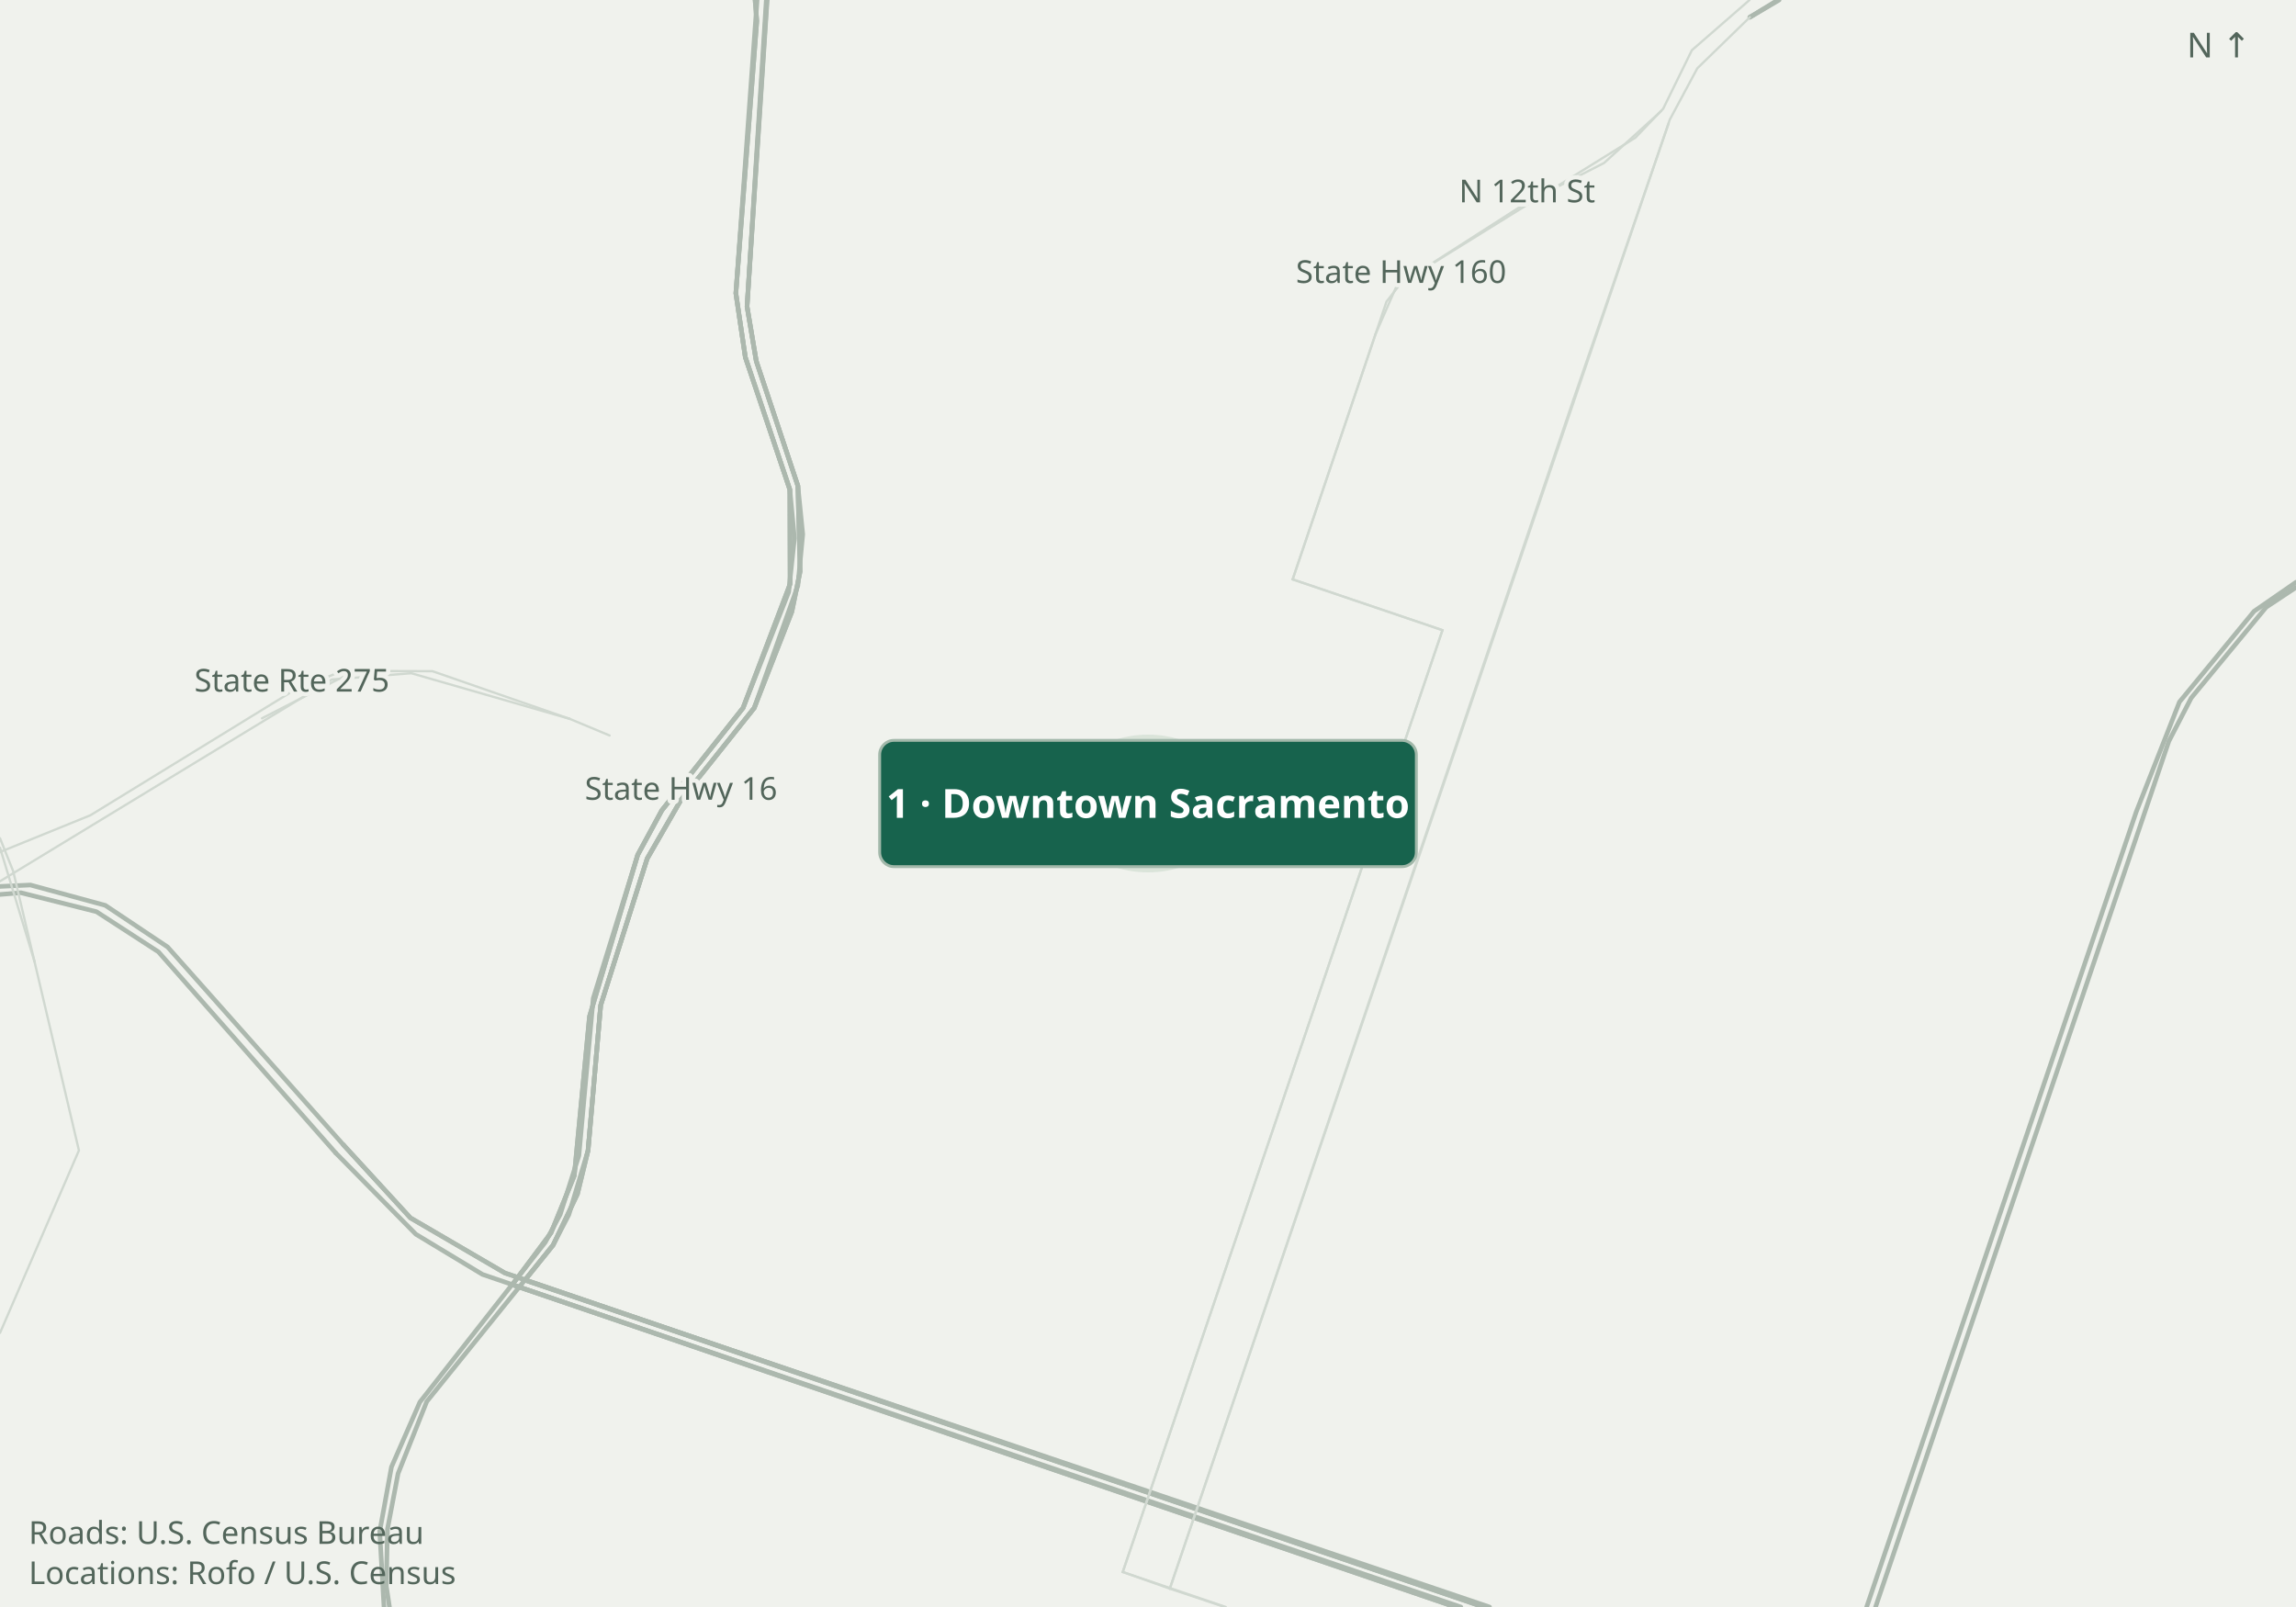
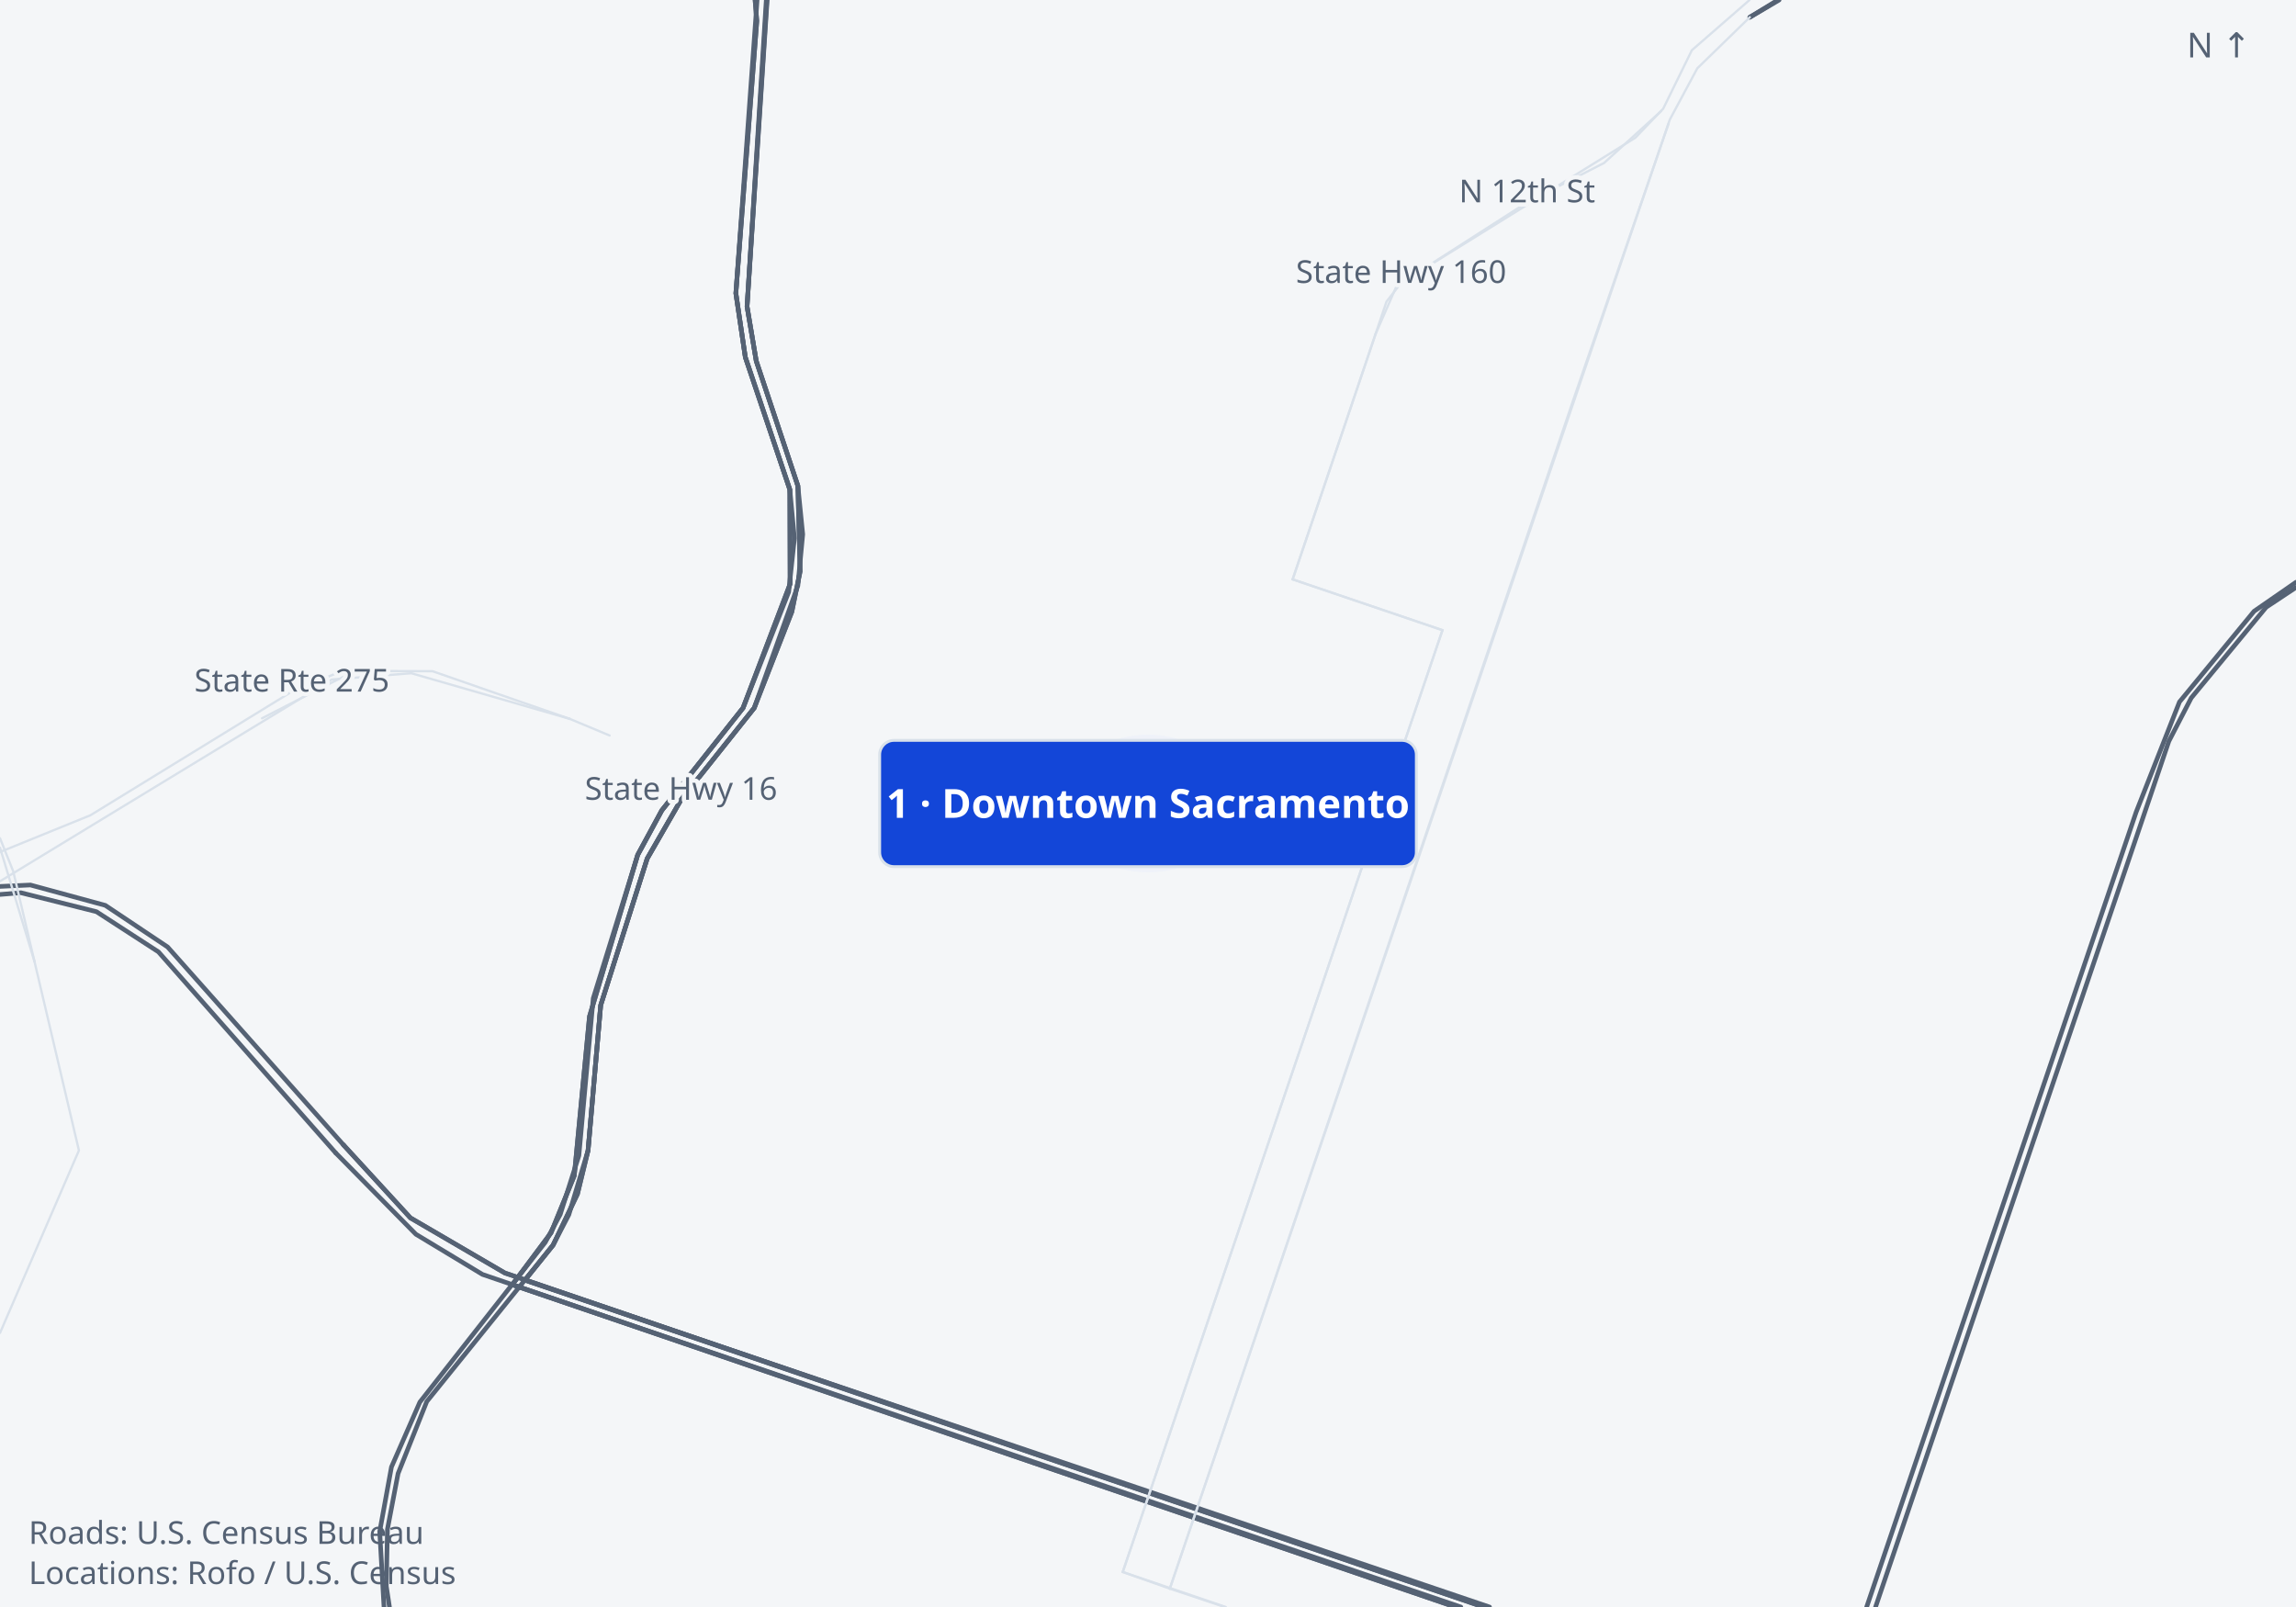
<svg xmlns="http://www.w3.org/2000/svg" viewBox="0 0 800 560" role="group" aria-label="Locate Downtown Sacramento">
-   <style>.rm-road{fill:none;stroke:#d0d8d0;stroke-width:.8;stroke-linecap:round}.rm-road--2{stroke:#acb8ae;stroke-width:1.6}.rm-halo{fill:#bed2c2;opacity:.45}.rm-anchor{fill:#17634d;stroke:#fff;stroke-width:1.4}.rm-leader{fill:none;stroke:#8fa69b;stroke-width:.8}.rm-marker{cursor:pointer}.rm-marker rect{fill:#f8f9f5;stroke:#a2b8aa;stroke-width:1}.rm-marker text{font:600 14px system-ui,sans-serif;fill:#285643;pointer-events:none}.rm-marker[aria-pressed=true] rect{fill:#17634d}.rm-marker[aria-pressed=true] text{fill:white}.rm-marker:focus rect{stroke:#102c24;stroke-width:4}.rm-road-label{font:11px system-ui,sans-serif;fill:#53665b;paint-order:stroke;stroke:#f0f2ed;stroke-width:3;stroke-linejoin:round}</style>
-   <rect width="800" height="560" fill="#f0f2ed" />
+   <style>.rm-road{fill:none;stroke:#d9e1ea;stroke-width:.8;stroke-linecap:round}.rm-road--2{stroke:#556274;stroke-width:1.6}.rm-halo{fill:#e9eefb;opacity:.45}.rm-anchor{fill:#1346d8;stroke:#fff;stroke-width:1.4}.rm-leader{fill:none;stroke:#556274;stroke-width:.8}.rm-marker{cursor:pointer}.rm-marker rect{fill:#ffffff;stroke:#d9e1ea;stroke-width:1}.rm-marker text{font:600 14px system-ui,sans-serif;fill:#1f2937;pointer-events:none}.rm-marker[aria-pressed=true] rect{fill:#1346d8}.rm-marker[aria-pressed=true] text{fill:white}.rm-marker:hover rect{stroke:#1346d8;stroke-width:2}.rm-marker:focus rect{stroke:#1346d8;stroke-width:4;paint-order:stroke;outline:2px solid #fff;outline-offset:2px}.rm-road-label{font:11px system-ui,sans-serif;fill:#556274;paint-order:stroke;stroke:#f4f6f8;stroke-width:3;stroke-linejoin:round}</style>
+   <rect width="800" height="560" fill="#f4f6f8" />
  <path d="M0.0,311.7L7.3,311.1L33.6,317.7L55.2,331.7L117.0,401.8" class="rm-road rm-road--2" />
  <path d="M119.7,399.0L58.4,330.0L36.7,315.5L10.6,308.4L0.0,308.9" class="rm-road rm-road--2" />
  <path d="M653.5,560.0L755.7,258.3L763.5,243.2L789.6,211.6L800.0,204.7" class="rm-road rm-road--2" />
  <path d="M650.4,560.0L744.3,283.0L759.4,244.6L785.4,213.0L800.0,202.9" class="rm-road rm-road--2" />
  <path d="M609.7,6.0L619.9,0.0" class="rm-road rm-road--2" />
  <path d="M267.3,0.0L260.3,106.8L263.5,125.8L278.0,169.3L278.8,199.1L275.9,213.2L262.8,246.7L237.3,278.7L225.5,299.2L209.3,350.3L204.9,400.9L201.2,416.1L192.7,433.9L182.9,446.1L519.0,560.0" class="rm-road rm-road--2" />
  <path d="M263.1,0.0L263.7,7.3L256.4,102.2L259.7,124.5L275.2,170.6L275.3,203.5L258.9,246.7L230.6,282.4L222.2,297.9L205.4,354.2L200.1,409.7L192.0,429.6L178.5,447.7L509.0,560.0" class="rm-road rm-road--2" />
  <path d="M267.0,0.0L260.3,106.8L263.5,125.8L278.0,169.3L278.8,199.1L275.9,213.2L262.8,246.7L237.3,278.7L225.5,299.2L209.3,350.3L204.9,400.9L201.2,416.1L192.7,433.9L182.9,446.1L516.9,560.0" class="rm-road rm-road--2" />
  <path d="M263.1,0.0L263.7,7.3L256.4,102.2L259.7,124.5L275.2,170.6L275.3,203.5L258.9,246.7L230.6,282.4L222.2,297.9L205.4,354.2L200.1,409.7L192.0,429.6L178.5,447.7L507.1,560.0" class="rm-road rm-road--2" />
  <path d="M117.0,401.8L144.9,430.1L168.1,444.1L507.1,560.0" class="rm-road rm-road--2" />
  <path d="M119.7,399.0L143.0,424.4L175.9,443.6L517.5,560.0" class="rm-road rm-road--2" />
  <path d="M609.7,6.0L619.5,0.0" class="rm-road rm-road--2" />
  <path d="M119.7,399.0L143.0,424.4L175.9,443.6L517.0,560.0" class="rm-road rm-road--2" />
  <path d="M133.8,560.0L132.3,533.7L136.4,511.2L146.3,488.6L190.0,432.9L195.2,423.2L201.7,402.7L206.7,347.9L222.2,297.9L230.6,282.4L258.9,246.7L274.8,206.3L276.8,187.6L275.2,170.6L259.7,124.5L256.4,102.2L263.8,0.0" class="rm-road rm-road--2" />
  <path d="M135.7,560.0L134.6,552.7L135.0,532.9L138.7,513.5L148.7,488.4L192.7,433.9L198.2,423.3L204.9,400.9L209.3,350.3L225.5,299.2L237.3,278.7L262.8,246.7L278.0,204.1L279.7,186.2L278.0,169.3L263.5,125.8L260.3,106.8L267.2,0.0" class="rm-road rm-road--2" />
  <path d="M450.4,201.9L502.6,219.6" class="rm-road rm-road--6" />
  <path d="M407.6,553.6L391.2,547.8L502.6,219.6L450.4,201.9L483.1,105.1L488.2,98.6L569.8,48.0L579.5,37.9L589.5,17.5L609.6,0.0" class="rm-road rm-road--6" />
  <path d="M609.7,6.0L591.4,23.8L581.8,41.7L407.6,553.6" class="rm-road rm-road--6" />
  <path d="M479.3,116.4L450.4,201.9" class="rm-road rm-road--6" />
  <path d="M479.3,116.4L486.6,99.7L532.1,70.5L558.9,56.8L578.8,38.7" class="rm-road rm-road--6" />
  <path d="M502.6,219.6L391.2,547.8" class="rm-road rm-road--6" />
  <path d="M548.2,139.3L407.6,553.6" class="rm-road rm-road--6" />
  <path d="M548.2,139.3L581.4,43.0" class="rm-road rm-road--6" />
  <path d="M391.2,547.8L427.1,560.0" class="rm-road rm-road--6" />
  <path d="M407.6,553.6L426.7,560.0" class="rm-road rm-road--6" />
  <path d="M198.5,250.5L212.4,256.3" class="rm-road rm-road--6" />
-   <path d="M198.5,250.5L150.7,233.9L119.2,233.8L101.7,241.0L31.5,284.1L-0.0,296.9" class="rm-road rm-road--6" />
+   <path d="M198.5,250.5L150.7,233.9L119.2,233.8L101.7,241.0L31.5,284.1L0.0,296.9" class="rm-road rm-road--6" />
  <path d="M198.5,250.5L143.3,234.6L115.6,236.8L0.0,307.1" class="rm-road rm-road--6" />
  <path d="M0.0,295.4L12.0,335.0" class="rm-road rm-road--6" />
  <path d="M0.0,292.1L4.6,303.6L12.0,335.0" class="rm-road rm-road--6" />
-   <path d="M12.0,335.0L27.5,400.9L-0.0,464.5" class="rm-road rm-road--6" />
+   <path d="M12.0,335.0L27.5,400.9L0.0,464.5" class="rm-road rm-road--6" />
  <path d="M120.8,235.2L91.3,250.3" class="rm-road rm-road--6" />
  <text x="237.3" y="278.7" text-anchor="middle" class="rm-road-label">State Hwy 16</text>
  <text x="488.2" y="98.6" text-anchor="middle" class="rm-road-label">State Hwy 160</text>
  <text x="532.1" y="70.5" text-anchor="middle" class="rm-road-label">N 12th St</text>
  <text x="101.7" y="241.0" text-anchor="middle" class="rm-road-label">State Rte 275</text>
  <g data-map-group="0">
    <ellipse cx="400.0" cy="280.0" rx="30" ry="24" class="rm-halo" />
    <path d="M400.0,280.0L400.0,280.0" class="rm-leader" />
    <circle cx="400.0" cy="280.0" r="3" class="rm-anchor" />
    <g class="rm-marker" data-rofo-choice="0" role="button" tabindex="0" aria-pressed="true" aria-label="Select 1: Downtown Sacramento">
      <rect x="306.5" y="258.0" width="187.0" height="44" rx="5" />
      <text x="400.0" y="285.0" text-anchor="middle">1 · Downtown Sacramento</text>
    </g>
  </g>
-   <text x="762" y="20" font-family="system-ui,sans-serif" font-size="12" fill="#53665b">N ↑</text>
-   <text x="10" y="538" font-family="system-ui,sans-serif" font-size="11" fill="#53665b">Roads: U.S. Census Bureau</text>
-   <text x="10" y="552" font-family="system-ui,sans-serif" font-size="11" fill="#53665b">Locations: Rofo / U.S. Census</text>
+   <text x="762" y="20" font-family="system-ui,sans-serif" font-size="12" fill="#556274">N ↑</text>
+   <text x="10" y="538" font-family="system-ui,sans-serif" font-size="11" fill="#556274">Roads: U.S. Census Bureau</text>
+   <text x="10" y="552" font-family="system-ui,sans-serif" font-size="11" fill="#556274">Locations: Rofo / U.S. Census</text>
</svg>
